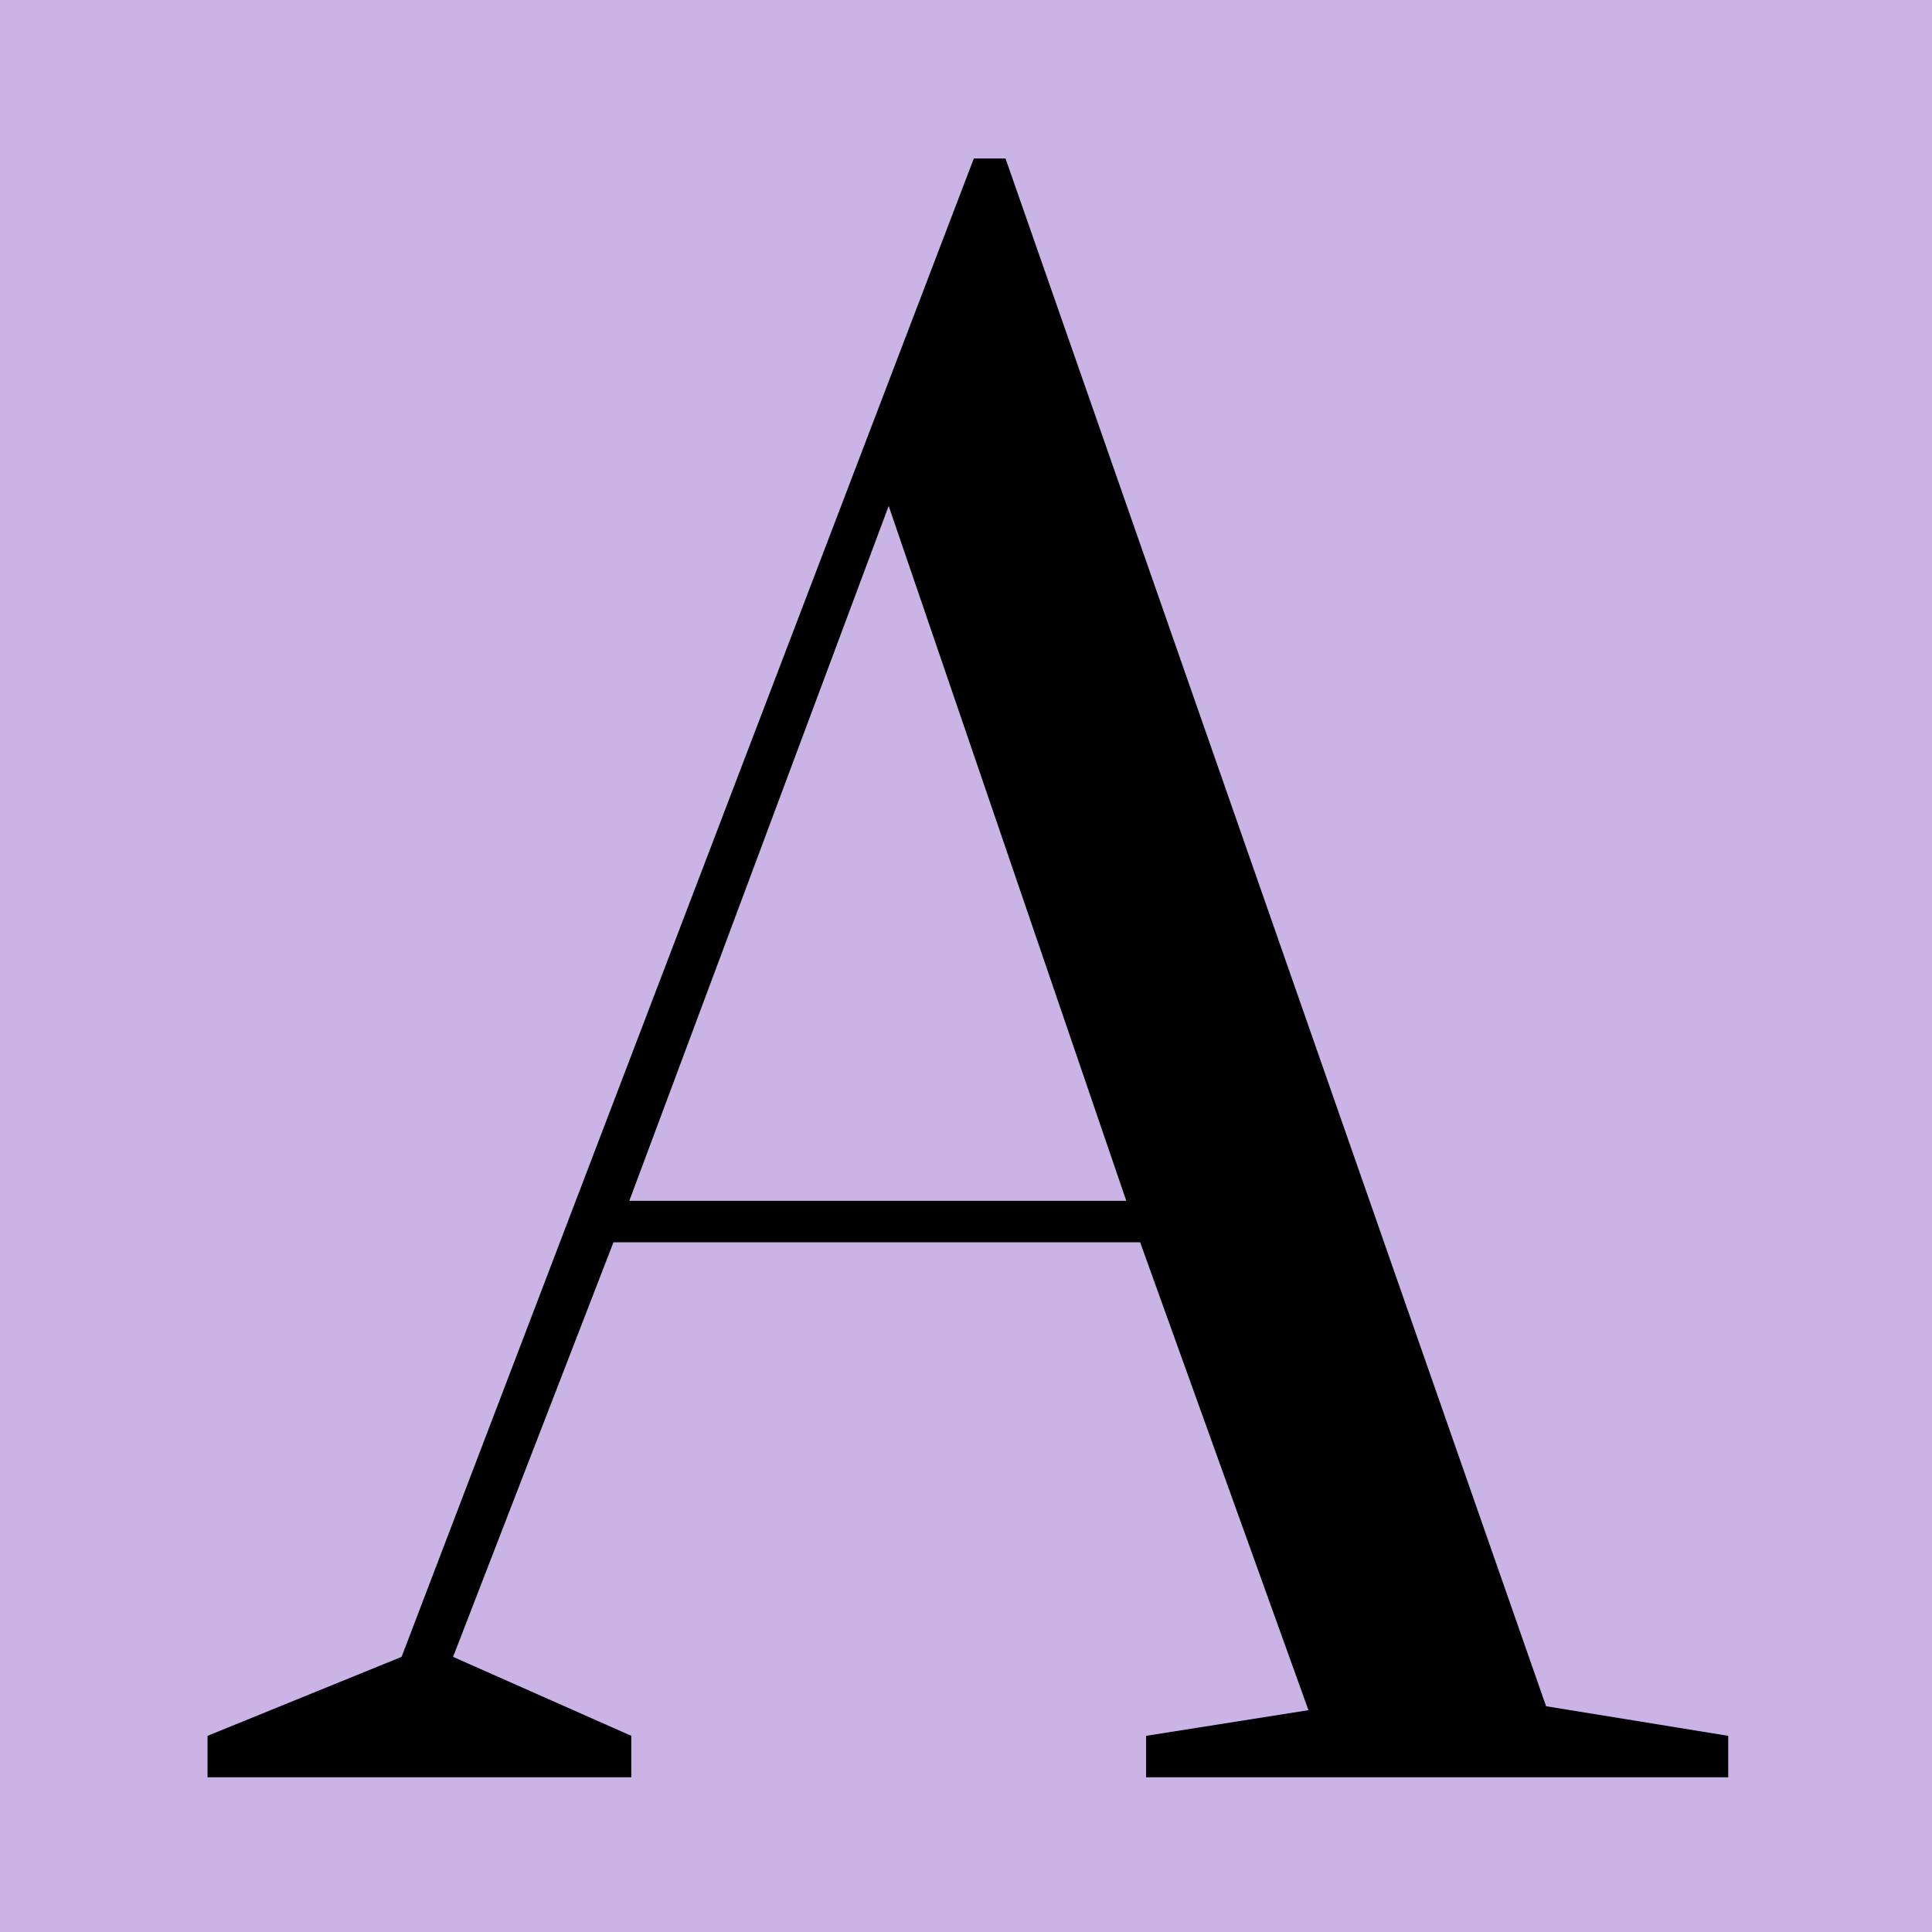
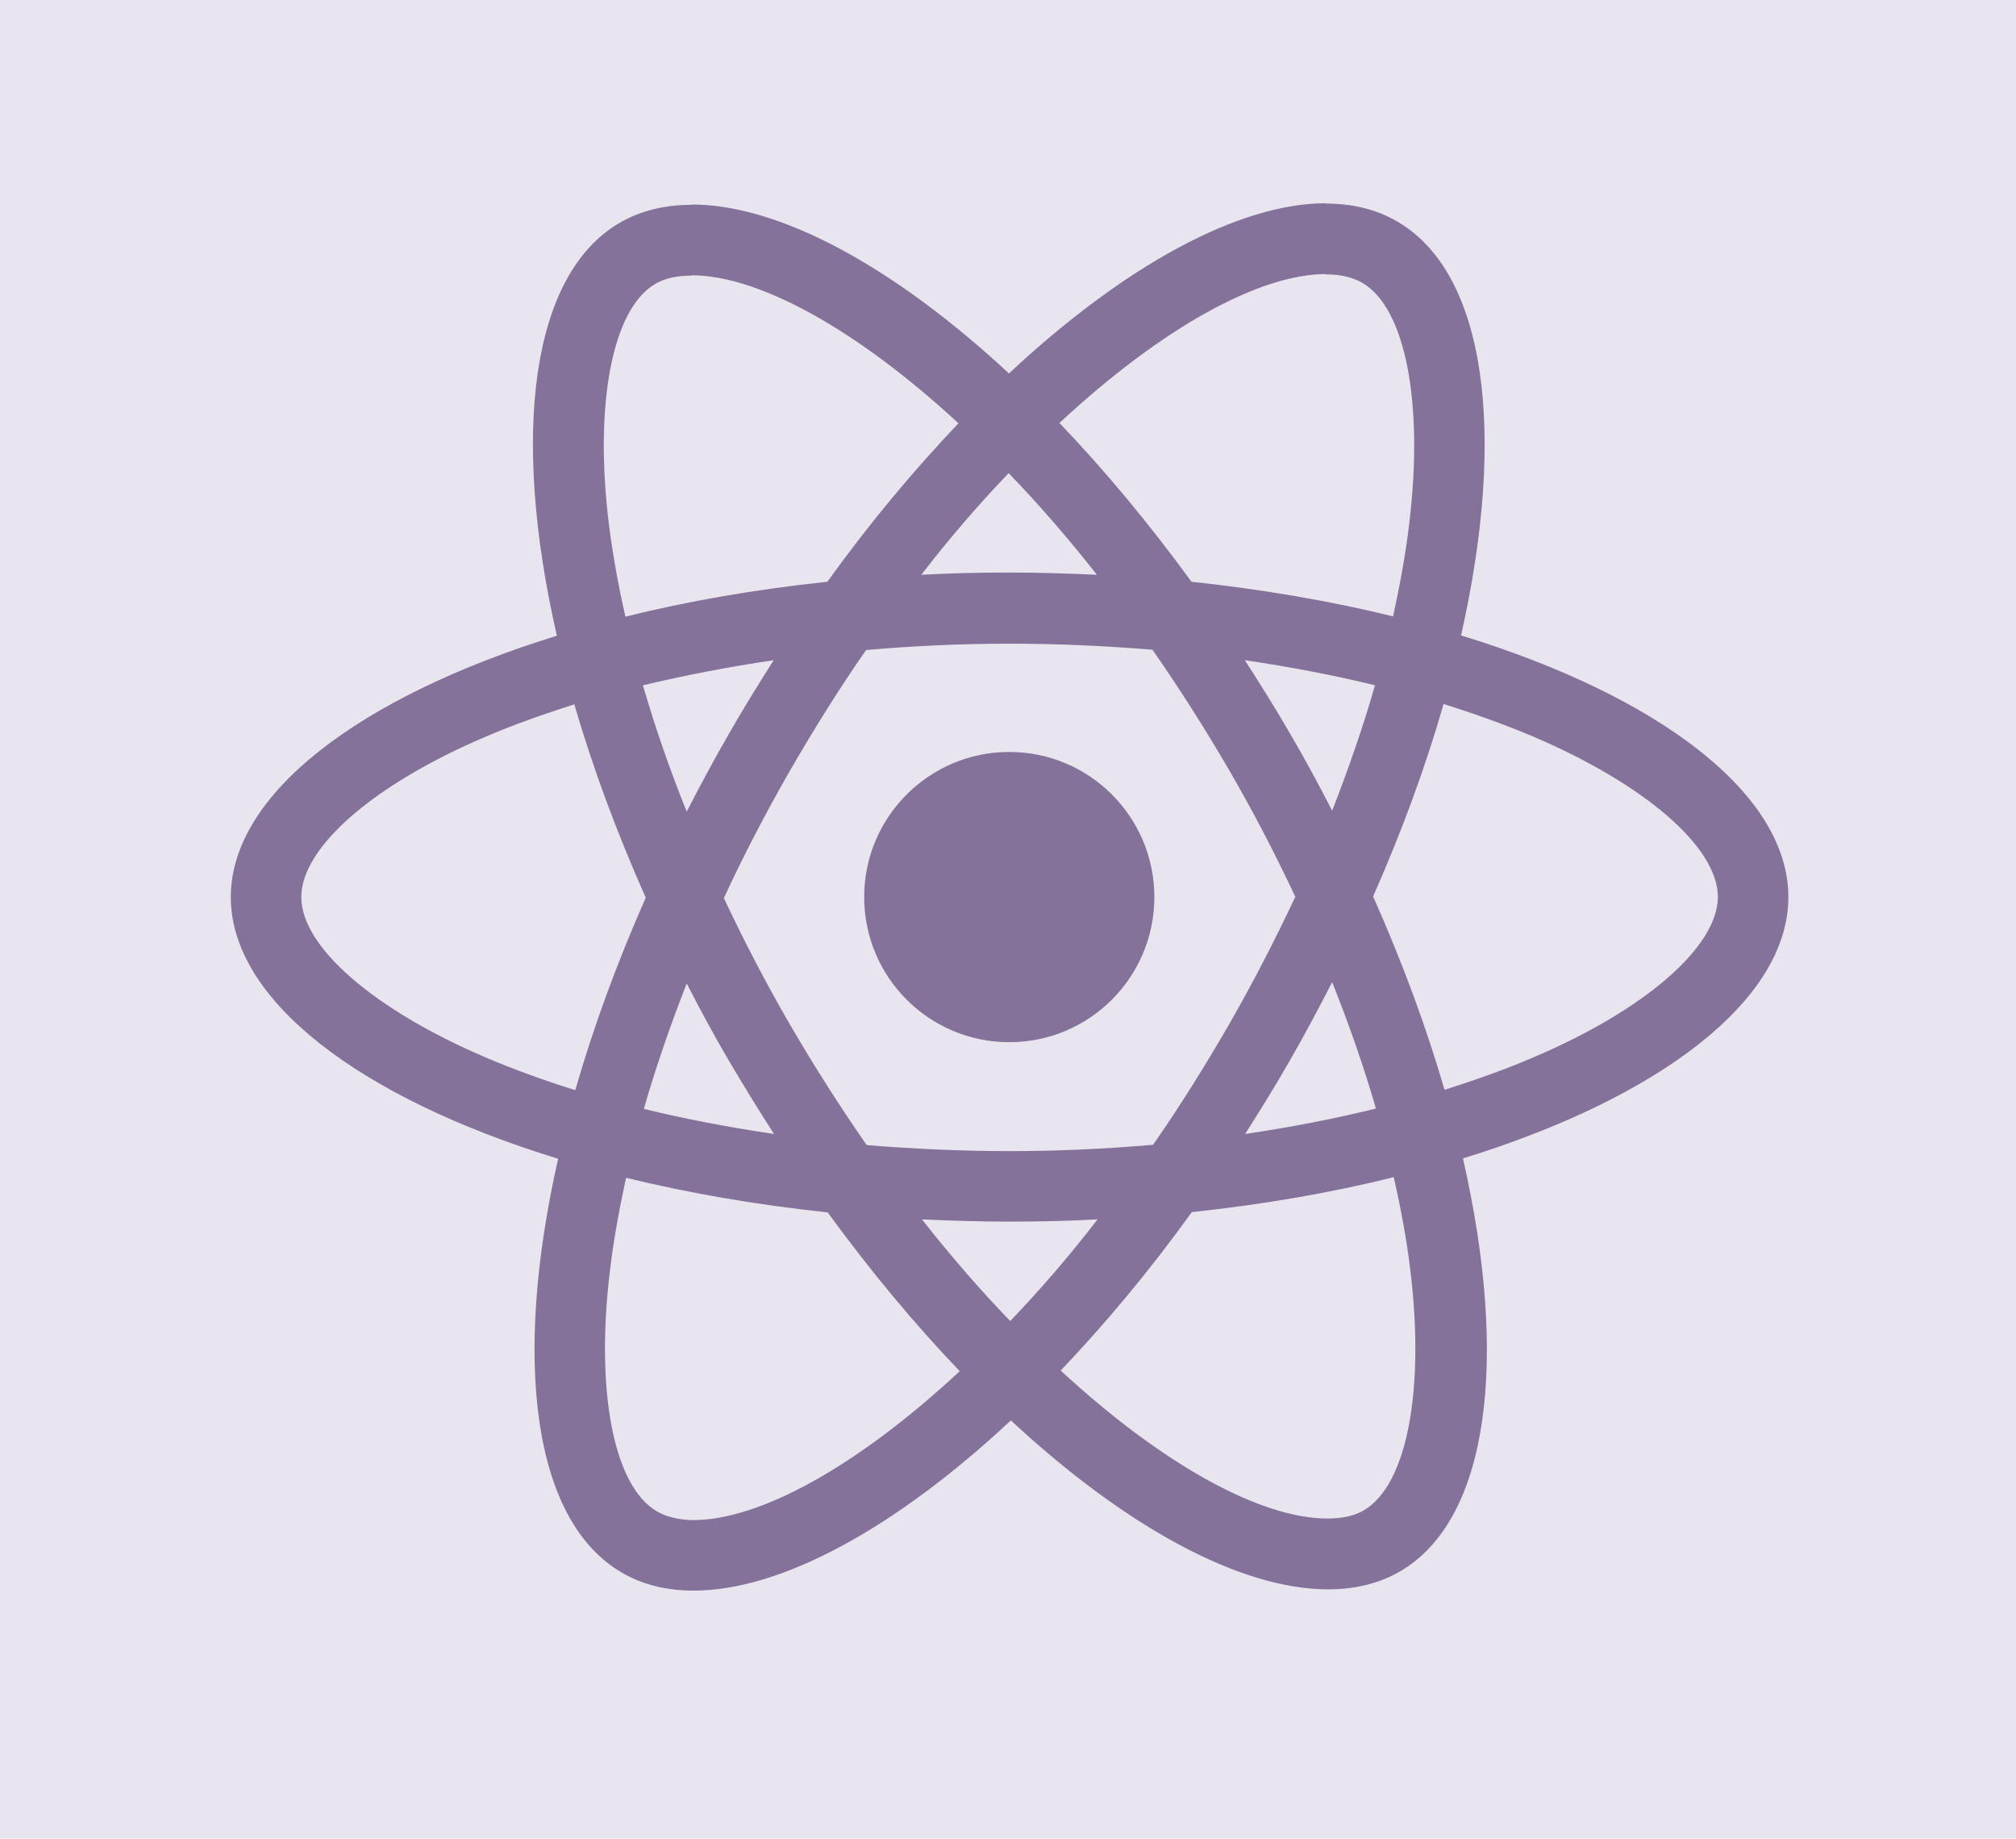
- <svg xmlns="http://www.w3.org/2000/svg" width="512" height="512" viewBox="0 0 512 512" fill="none">
-   <rect width="512" height="512" fill="#cab4e6" />
-   <path d="M55 471V460.013L106.424 439.087L258.074 42H266.47L409.724 452.166L458 460.013V471H303.727V460.013L346.755 453.212L302.152 329.221H162.572L120.068 439.087L167.294 460.013V471H55ZM166.77 318.234H298.479L235.51 134.078L166.77 318.234Z" fill="black" />
+ <svg xmlns="http://www.w3.org/2000/svg" width="635px" height="579px" viewBox="0 0 635 579" version="1.1">
+   <defs />
+   <g id="Page-1" stroke="none" stroke-width="1" fill="none" fill-rule="evenodd">
+     <g id="React-icon" fill-rule="nonzero">
+       <rect id="Rectangle" fill="#E9E5EF" x="0" y="0" width="635" height="579" />
+       <path d="M563.3,282.5 C563.3,250 522.6,219.2 460.2,200.1 C474.6,136.5 468.2,85.9 440,69.7 C433.5,65.9 425.9,64.1 417.6,64.1 L417.6,86.4 C422.2,86.4 425.9,87.3 429,89 C442.6,96.8 448.5,126.5 443.9,164.7 C442.8,174.1 441,184 438.8,194.1 C419.2,189.3 397.8,185.6 375.3,183.2 C361.8,164.7 347.8,147.9 333.7,133.2 C366.3,102.9 396.9,86.3 417.7,86.3 L417.7,64 C417.7,64 417.7,64 417.7,64 C390.2,64 354.2,83.6 317.8,117.6 C281.4,83.8 245.4,64.4 217.9,64.4 L217.9,86.7 C238.6,86.7 269.3,103.2 301.9,133.3 C287.9,148 273.9,164.7 260.6,183.2 C238,185.6 216.6,189.3 197,194.2 C194.7,184.2 193,174.5 191.8,165.2 C187.1,127 192.9,97.3 206.4,89.4 C209.4,87.6 213.3,86.8 217.9,86.8 L217.9,64.5 C217.9,64.5 217.9,64.5 217.9,64.5 C209.5,64.5 201.9,66.3 195.3,70.1 C167.2,86.3 160.9,136.8 175.4,200.2 C113.2,219.4 72.7,250.1 72.7,282.5 C72.7,315 113.4,345.8 175.8,364.9 C161.4,428.5 167.8,479.1 196,495.3 C202.5,499.1 210.1,500.9 218.5,500.9 C246,500.9 282,481.3 318.4,447.3 C354.8,481.1 390.8,500.5 418.3,500.5 C426.7,500.5 434.3,498.7 440.9,494.9 C469,478.7 475.3,428.2 460.8,364.8 C522.8,345.7 563.3,314.9 563.3,282.5 Z M433.1,215.8 C429.4,228.7 424.8,242 419.6,255.3 C415.5,247.3 411.2,239.3 406.5,231.3 C401.9,223.3 397,215.5 392.1,207.9 C406.3,210 420,212.6 433.1,215.8 Z M387.3,322.3 C379.5,335.8 371.5,348.6 363.2,360.5 C348.3,361.8 333.2,362.5 318,362.5 C302.9,362.5 287.8,361.8 273,360.6 C264.7,348.7 256.6,336 248.8,322.6 C241.2,309.5 234.3,296.2 228,282.8 C234.2,269.4 241.2,256 248.7,242.9 C256.5,229.4 264.5,216.6 272.8,204.7 C287.7,203.4 302.8,202.7 318,202.7 C333.1,202.7 348.2,203.4 363,204.6 C371.3,216.5 379.4,229.2 387.2,242.6 C394.8,255.7 401.7,269 408,282.4 C401.7,295.8 394.8,309.2 387.3,322.3 Z M419.6,309.3 C425,322.7 429.6,336.1 433.4,349.1 C420.3,352.3 406.5,355 392.2,357.1 C397.1,349.4 402,341.5 406.6,333.4 C411.2,325.4 415.5,317.3 419.6,309.3 Z M318.2,416 C308.9,406.4 299.6,395.7 290.4,384 C299.4,384.4 308.6,384.7 317.9,384.7 C327.3,384.7 336.6,384.5 345.7,384 C336.7,395.7 327.4,406.4 318.2,416 Z M243.8,357.1 C229.6,355 215.9,352.4 202.8,349.2 C206.5,336.3 211.1,323 216.3,309.7 C220.4,317.7 224.7,325.7 229.4,333.7 C234.1,341.7 238.9,349.5 243.8,357.1 Z M317.7,149 C327,158.6 336.3,169.3 345.5,181 C336.5,180.6 327.3,180.3 318,180.3 C308.6,180.3 299.3,180.5 290.2,181 C299.2,169.3 308.5,158.6 317.7,149 Z M243.7,207.9 C238.8,215.6 233.9,223.5 229.3,231.6 C224.7,239.6 220.4,247.6 216.3,255.6 C210.9,242.2 206.3,228.8 202.5,215.8 C215.6,212.7 229.4,210 243.7,207.9 Z M153.2,333.1 C117.8,318 94.9,298.2 94.9,282.5 C94.9,266.8 117.8,246.9 153.2,231.9 C161.8,228.2 171.2,224.9 180.9,221.8 C186.6,241.4 194.1,261.8 203.4,282.7 C194.2,303.5 186.8,323.8 181.2,343.3 C171.3,340.2 161.9,336.8 153.2,333.1 Z M207,476 C193.4,468.2 187.5,438.5 192.1,400.3 C193.2,390.9 195,381 197.2,370.9 C216.8,375.7 238.2,379.4 260.7,381.8 C274.2,400.3 288.2,417.1 302.3,431.8 C269.7,462.1 239.1,478.7 218.3,478.7 C213.8,478.6 210,477.7 207,476 Z M444.2,399.8 C448.9,438 443.1,467.7 429.6,475.6 C426.6,477.4 422.7,478.2 418.1,478.2 C397.4,478.2 366.7,461.7 334.1,431.6 C348.1,416.9 362.1,400.2 375.4,381.7 C398,379.3 419.4,375.6 439,370.7 C441.3,380.8 443.1,390.5 444.2,399.8 Z M482.7,333.1 C474.1,336.8 464.7,340.1 455,343.2 C449.3,323.6 441.8,303.2 432.5,282.3 C441.7,261.5 449.1,241.2 454.7,221.7 C464.6,224.8 474,228.2 482.8,231.9 C518.2,247 541.1,266.8 541.1,282.5 C541,298.2 518.1,318.1 482.7,333.1 Z" id="Shape" fill="#84729A" />
+       <circle id="Oval" fill="#84729A" cx="317.9" cy="282.5" r="45.7" />
+     </g>
+   </g>
</svg>
